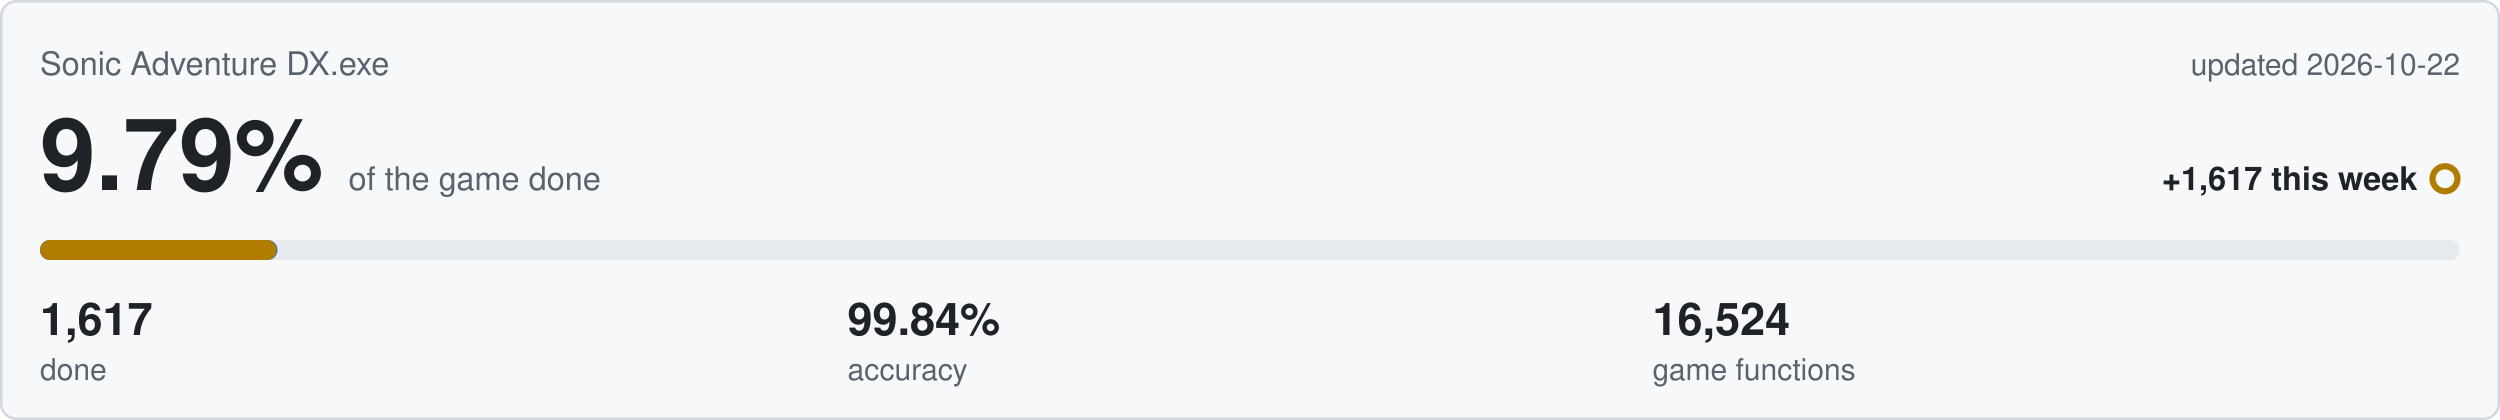
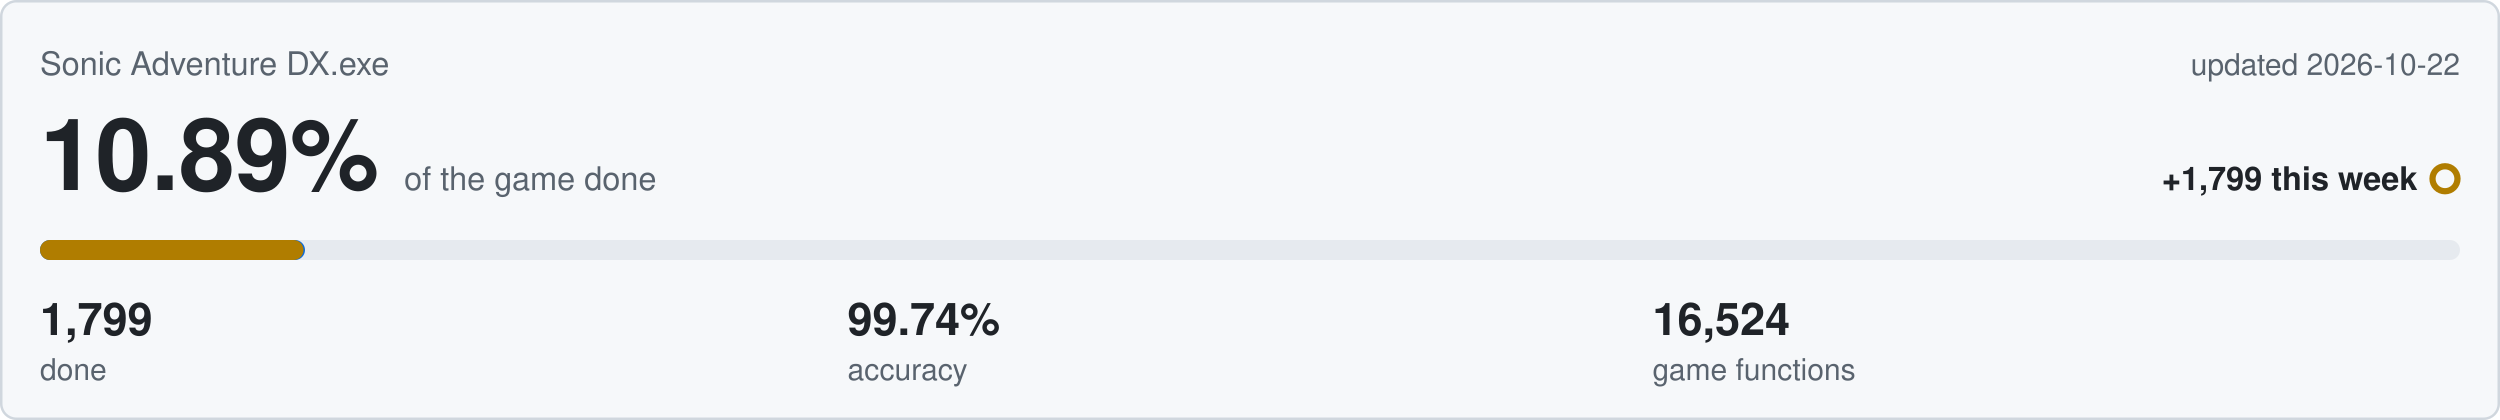
<svg xmlns="http://www.w3.org/2000/svg" viewBox="0 0 1000 168" width="1000" height="168">
  <rect x="0.5" y="0.5" width="999" height="167" rx="6" fill="#f6f8fa" stroke="#d0d7de" />
  <text x="16" y="30" font-family="Segoe UI,Helvetica,Arial,sans-serif" font-size="13" fill="#59636e">Sonic Adventure DX.exe</text>
  <text x="984" y="30" text-anchor="end" font-family="Segoe UI,Helvetica,Arial,sans-serif" font-size="12" fill="#59636e">updated 2026-10-22</text>
-   <text x="16" y="76" font-family="Segoe UI,Helvetica,Arial,sans-serif" font-size="40" font-weight="600" fill="#1f2328">9.79%<tspan dx="10" font-size="13" font-weight="400" fill="#59636e">of the game done</tspan>
+   <text x="16" y="76" font-family="Segoe UI,Helvetica,Arial,sans-serif" font-size="40" font-weight="600" fill="#1f2328">10.89%<tspan dx="10" font-size="13" font-weight="400" fill="#59636e">of the game done</tspan>
  </text>
-   <text x="967" y="76" text-anchor="end" font-family="Segoe UI,Helvetica,Arial,sans-serif" font-size="13" font-weight="600" fill="#1f2328">+1,617 this week</text>
+   <text x="967" y="76" text-anchor="end" font-family="Segoe UI,Helvetica,Arial,sans-serif" font-size="13" font-weight="600" fill="#1f2328">+1,799 this week</text>
  <circle cx="978" cy="71.5" r="5" fill="none" stroke="#b07d00" stroke-width="2.5" />
  <rect x="16" y="96" width="968" height="8" rx="4" fill="#e6eaef" />
-   <rect x="16" y="96" width="95.0" height="8" rx="4" fill="#0969da" />
-   <rect x="16" y="96" width="94.7" height="8" rx="4" fill="#b07d00" />
-   <text x="16" y="134" font-family="Segoe UI,Helvetica,Arial,sans-serif" font-size="18" font-weight="600" fill="#1f2328">1,617</text>
+   <rect x="16" y="96" width="106.0" height="8" rx="4" fill="#0969da" />
+   <rect x="16" y="96" width="105.4" height="8" rx="4" fill="#b07d00" />
+   <text x="16" y="134" font-family="Segoe UI,Helvetica,Arial,sans-serif" font-size="18" font-weight="600" fill="#1f2328">1,799</text>
  <text x="16" y="152" font-family="Segoe UI,Helvetica,Arial,sans-serif" font-size="12" fill="#59636e">done</text>
-   <text x="339" y="134" font-family="Segoe UI,Helvetica,Arial,sans-serif" font-size="18" font-weight="600" fill="#1f2328">99.84%</text>
+   <text x="339" y="134" font-family="Segoe UI,Helvetica,Arial,sans-serif" font-size="18" font-weight="600" fill="#1f2328">99.74%</text>
  <text x="339" y="152" font-family="Segoe UI,Helvetica,Arial,sans-serif" font-size="12" fill="#59636e">accuracy</text>
  <text x="661" y="134" font-family="Segoe UI,Helvetica,Arial,sans-serif" font-size="18" font-weight="600" fill="#1f2328">16,524</text>
  <text x="661" y="152" font-family="Segoe UI,Helvetica,Arial,sans-serif" font-size="12" fill="#59636e">game functions</text>
</svg>
